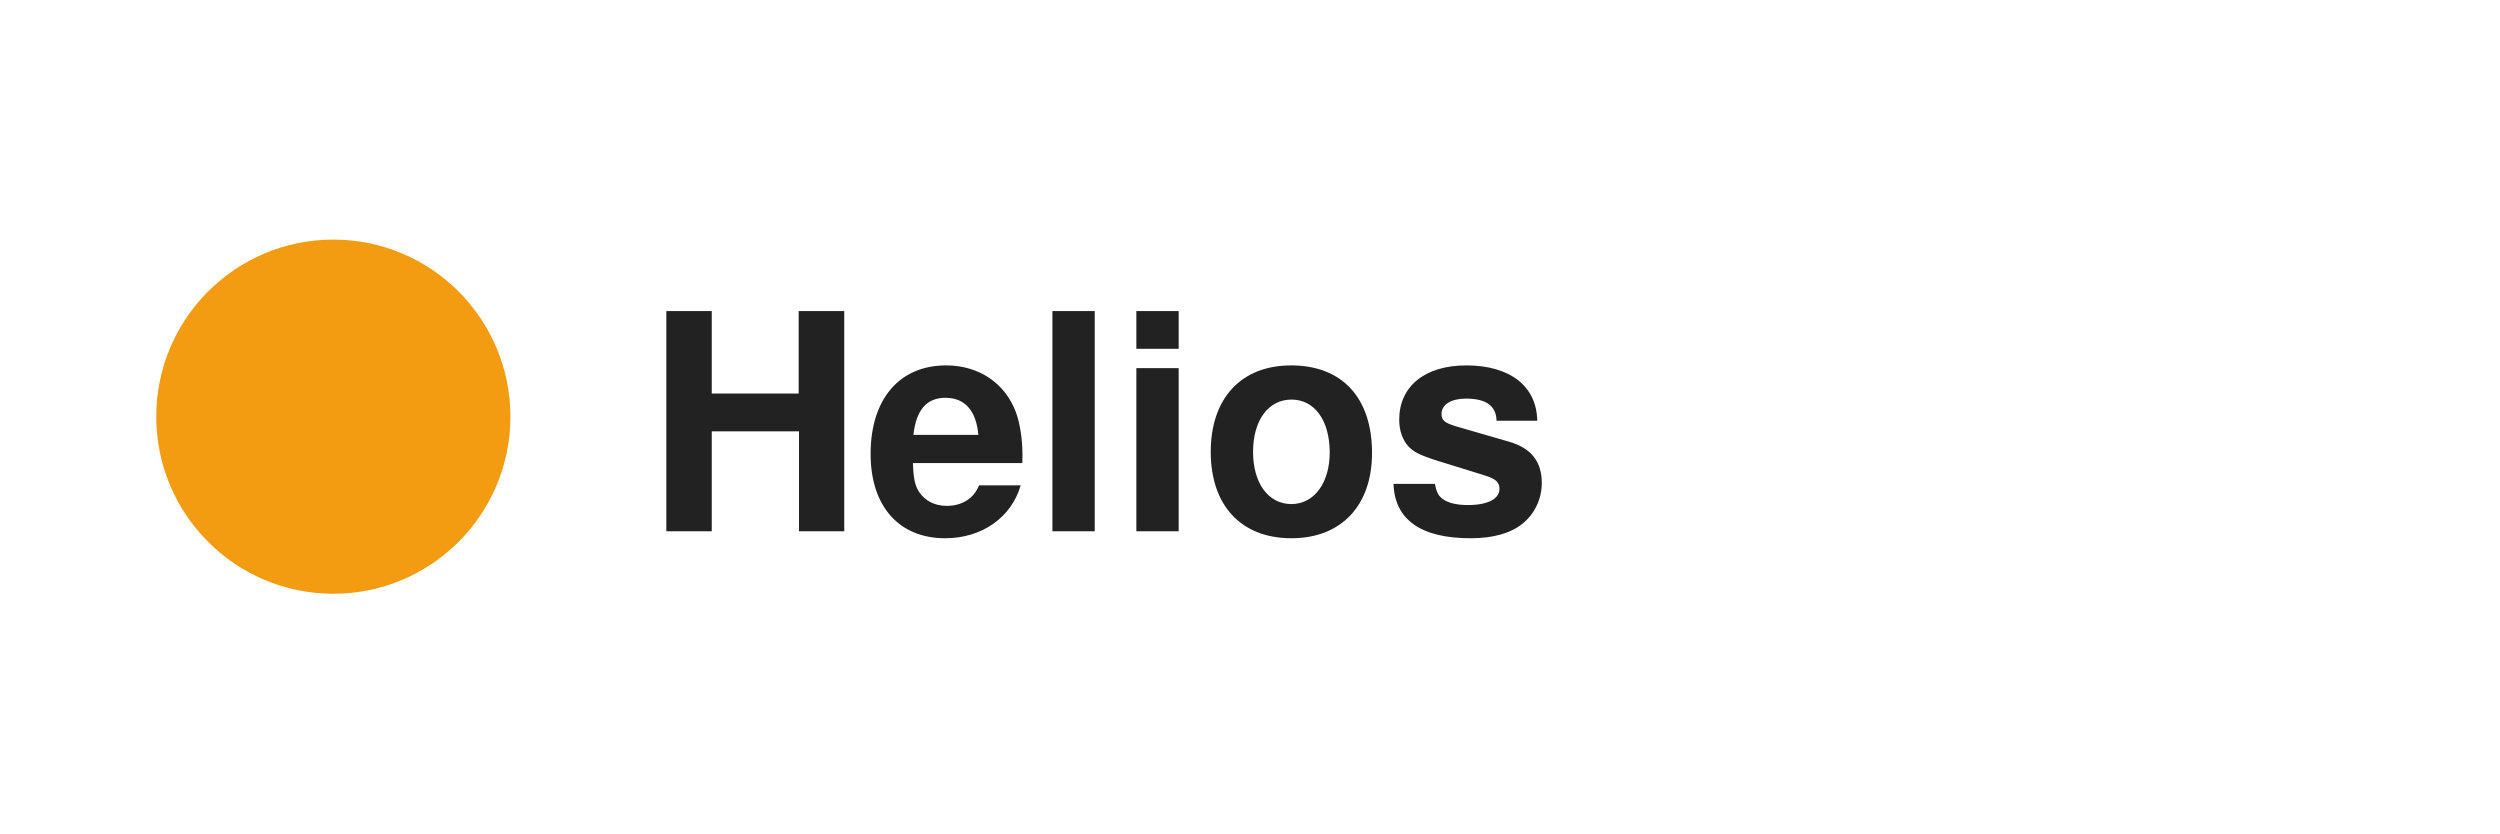
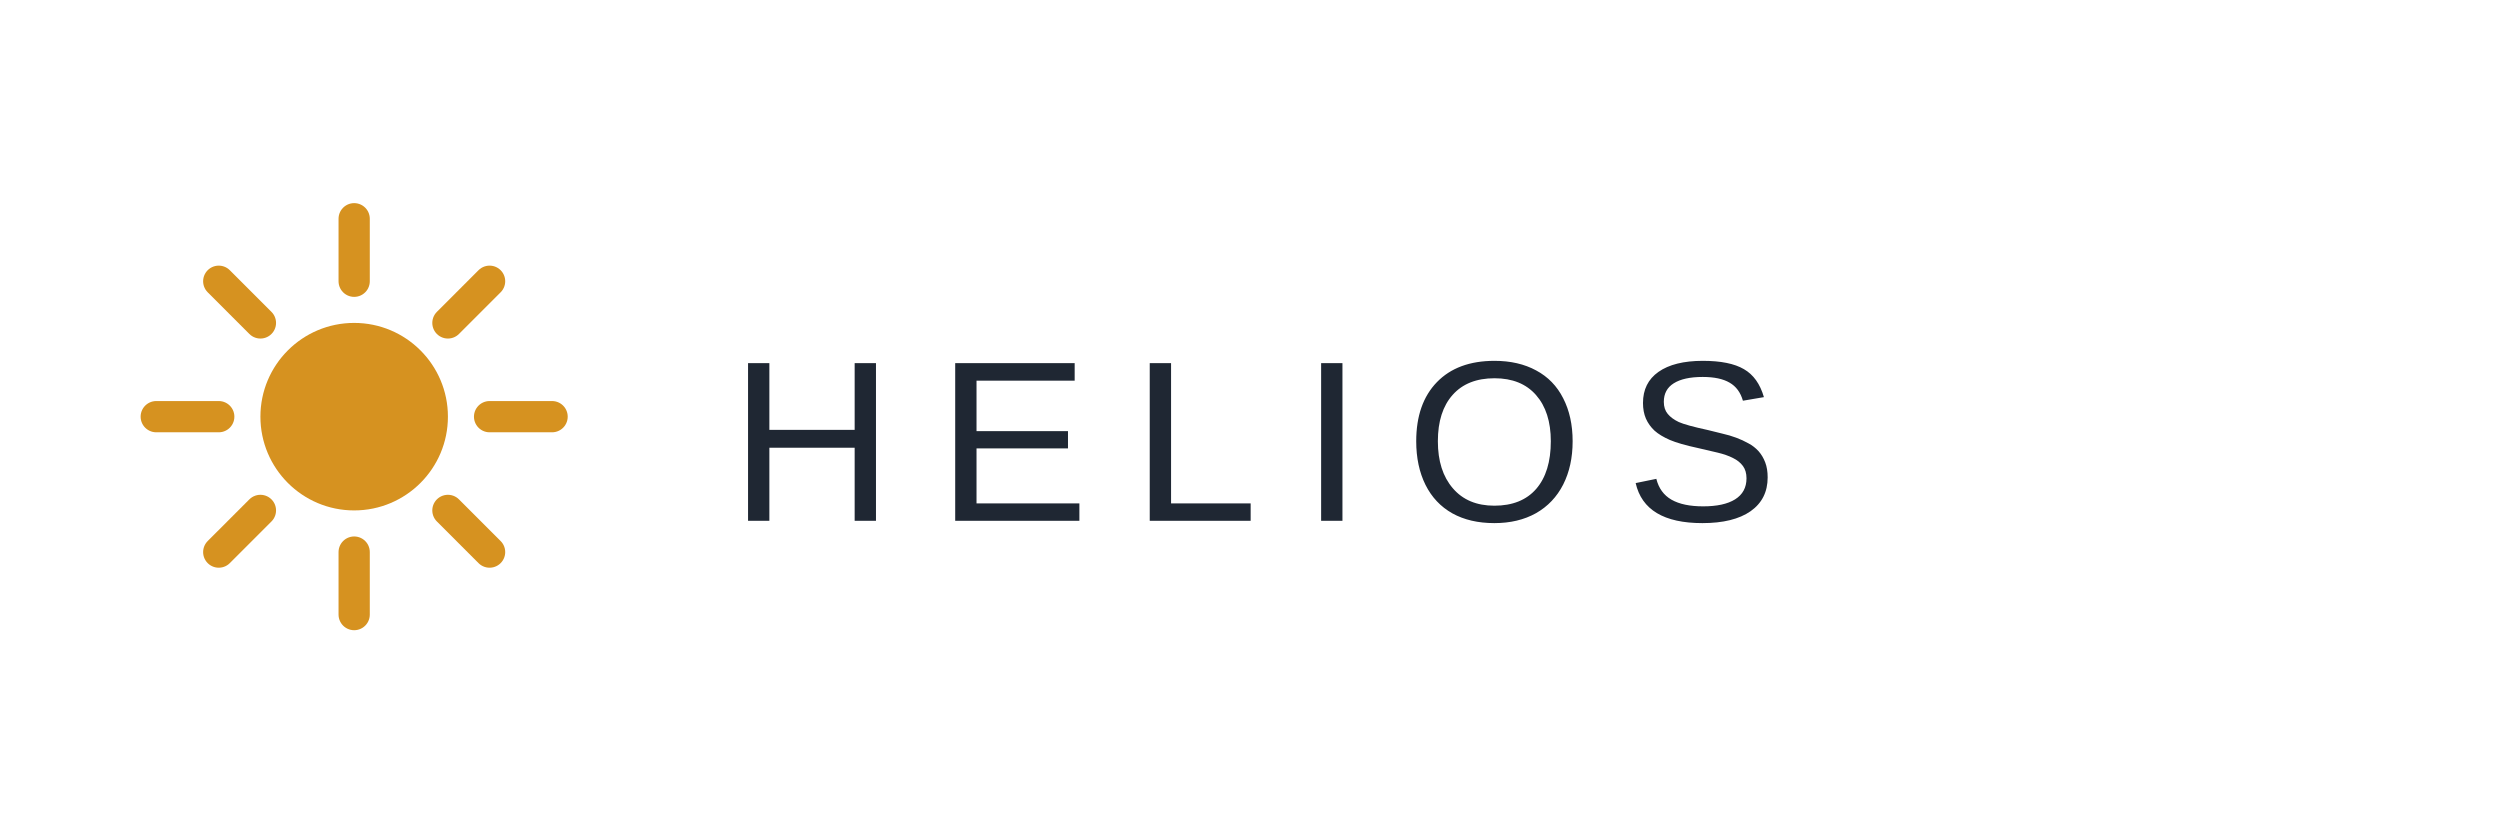
<svg xmlns="http://www.w3.org/2000/svg" viewBox="0 0 240 80" role="img" aria-label="Helios">
-   <circle cx="32" cy="40" r="17" fill="#f39c12" />
-   <text x="62" y="51" font-family="Helvetica, Arial, sans-serif" font-size="29" font-weight="700" fill="#222222">Helios</text>
+   <circle cx="34" cy="40" r="9" fill="#d69220" />
+   <g stroke="#d69220" stroke-width="3" stroke-linecap="round">
+     <line x1="34" y1="21" x2="34" y2="27" />
+     <line x1="34" y1="53" x2="34" y2="59" />
+     <line x1="15" y1="40" x2="21" y2="40" />
+     <line x1="47" y1="40" x2="53" y2="40" />
+     <line x1="21" y1="27" x2="25" y2="31" />
+     <line x1="43" y1="49" x2="47" y2="53" />
+     <line x1="47" y1="27" x2="43" y2="31" />
+     <line x1="25" y1="49" x2="21" y2="53" />
+   </g>
+   <text x="70" y="50" font-family="'Helvetica Neue', Arial, sans-serif" font-size="22" font-weight="400" letter-spacing="4" fill="#1f2733">HELIOS</text>
</svg>
